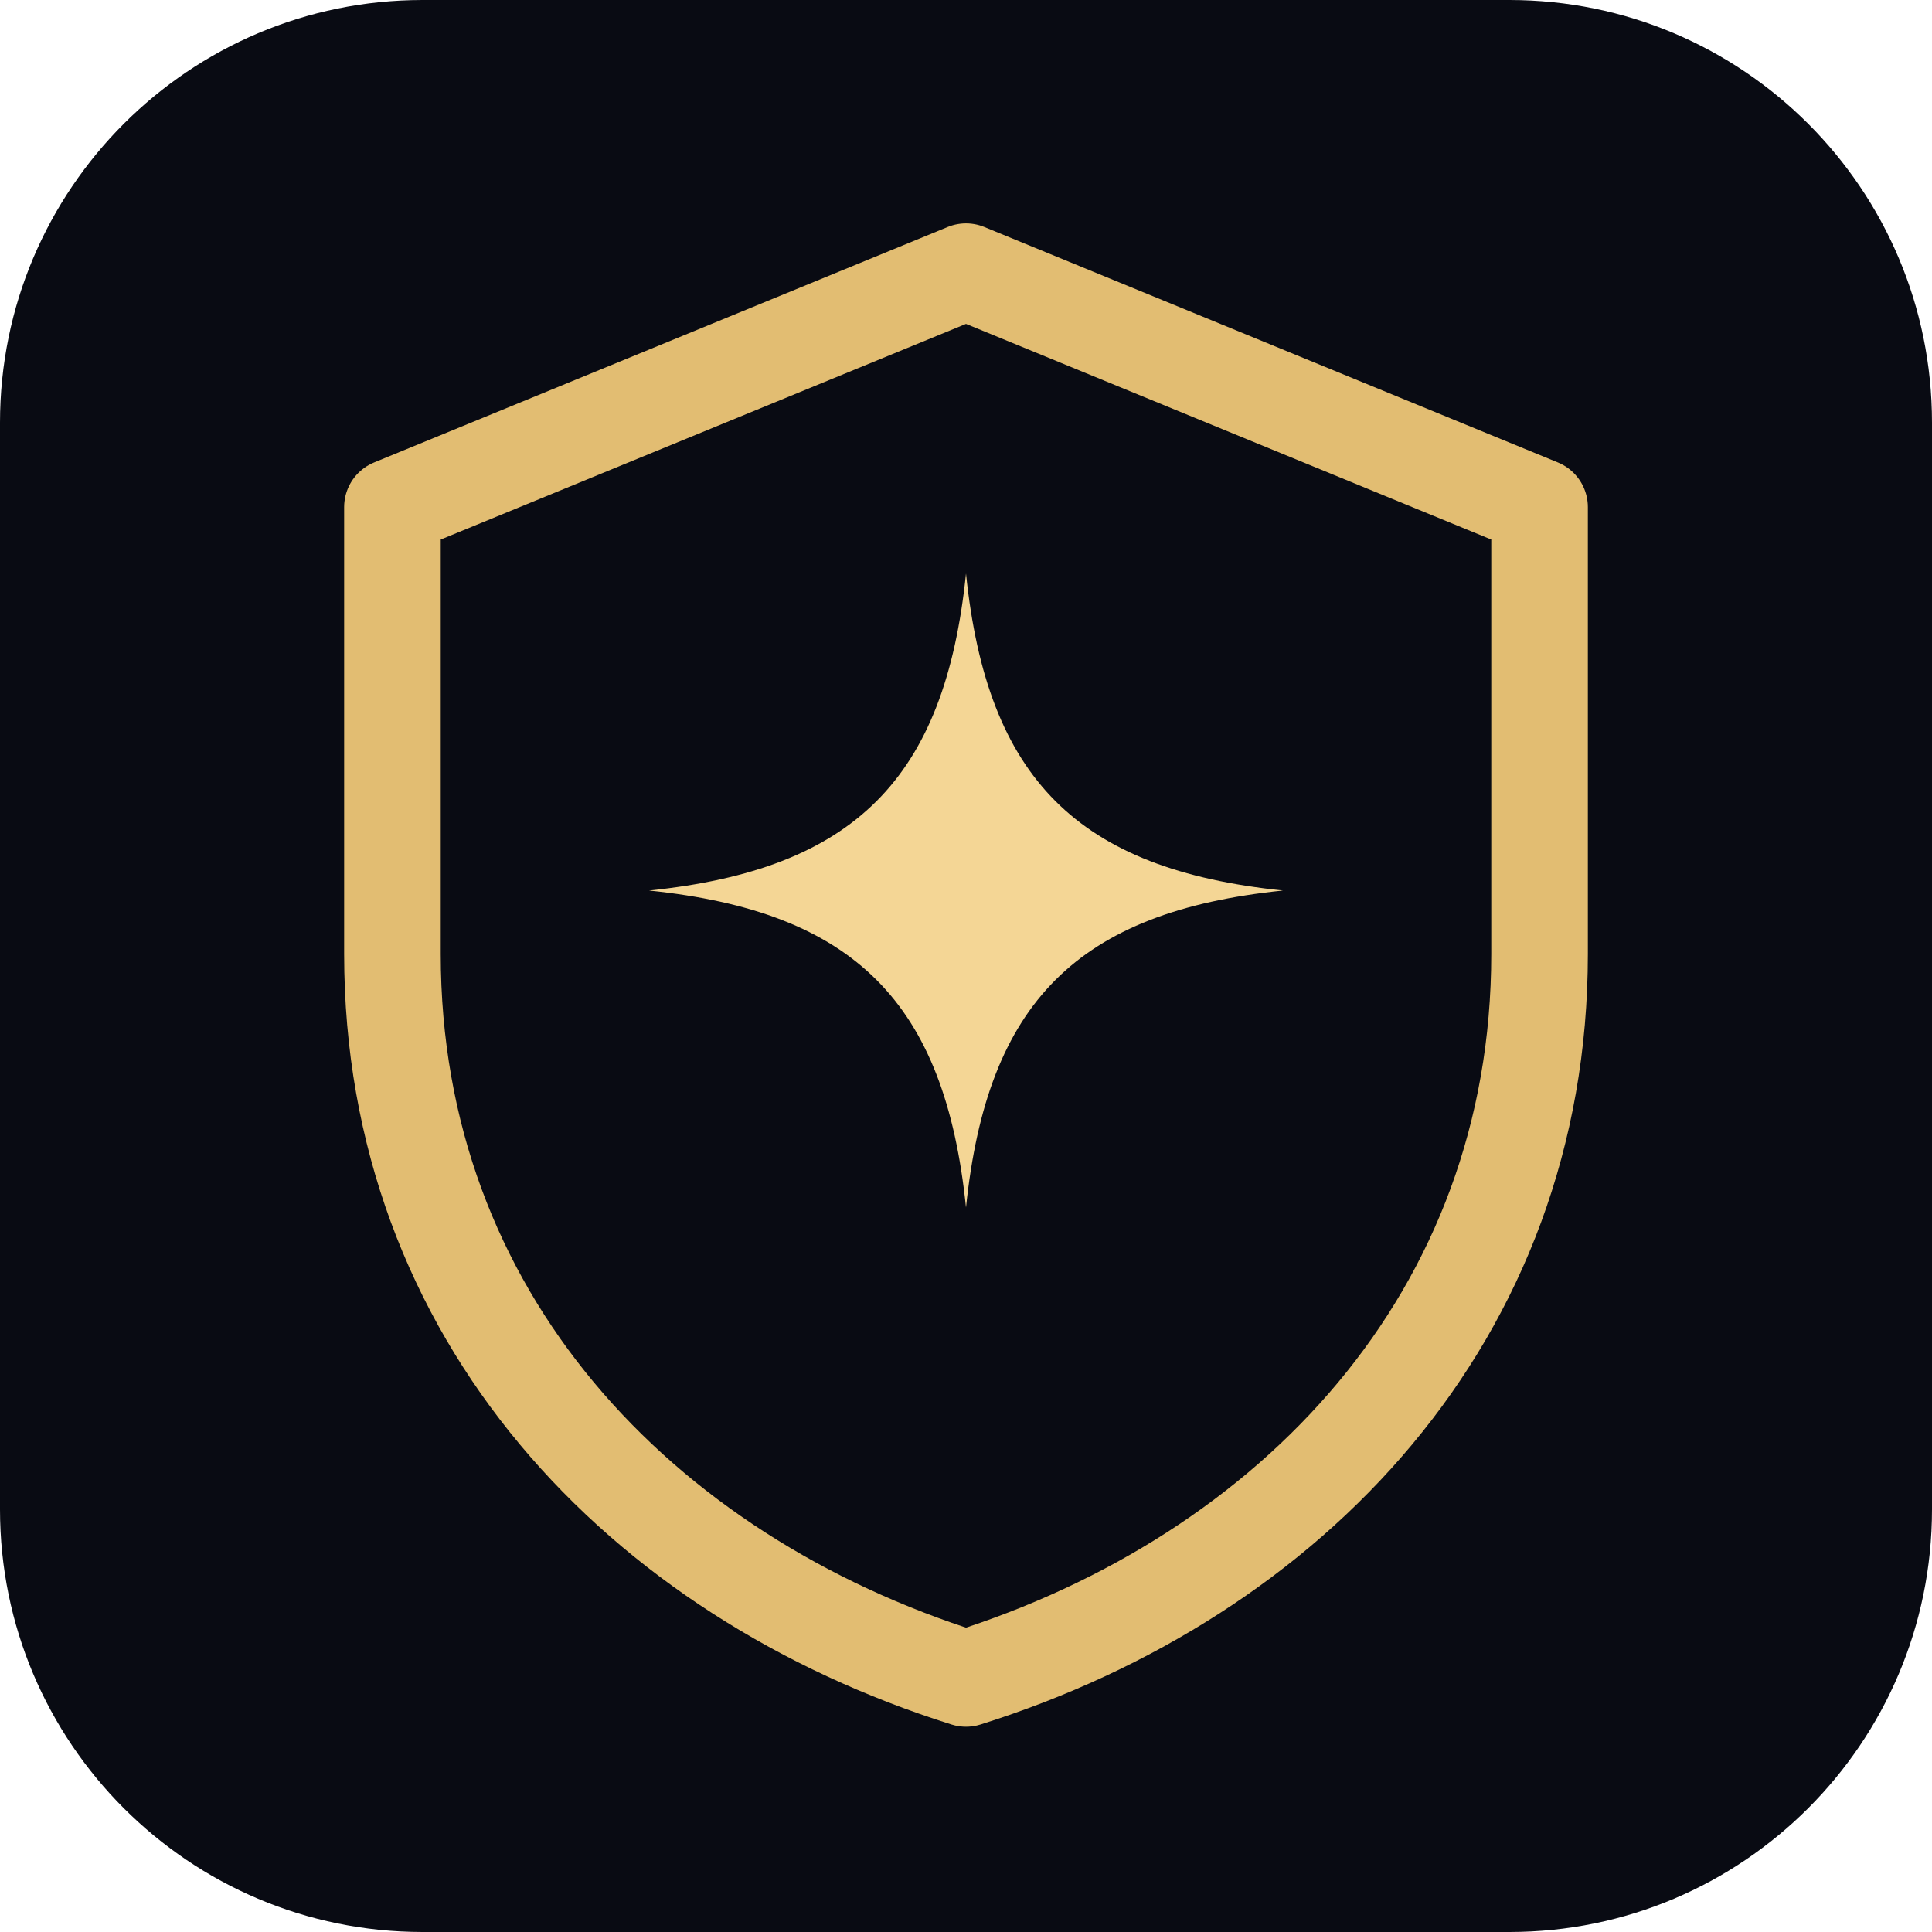
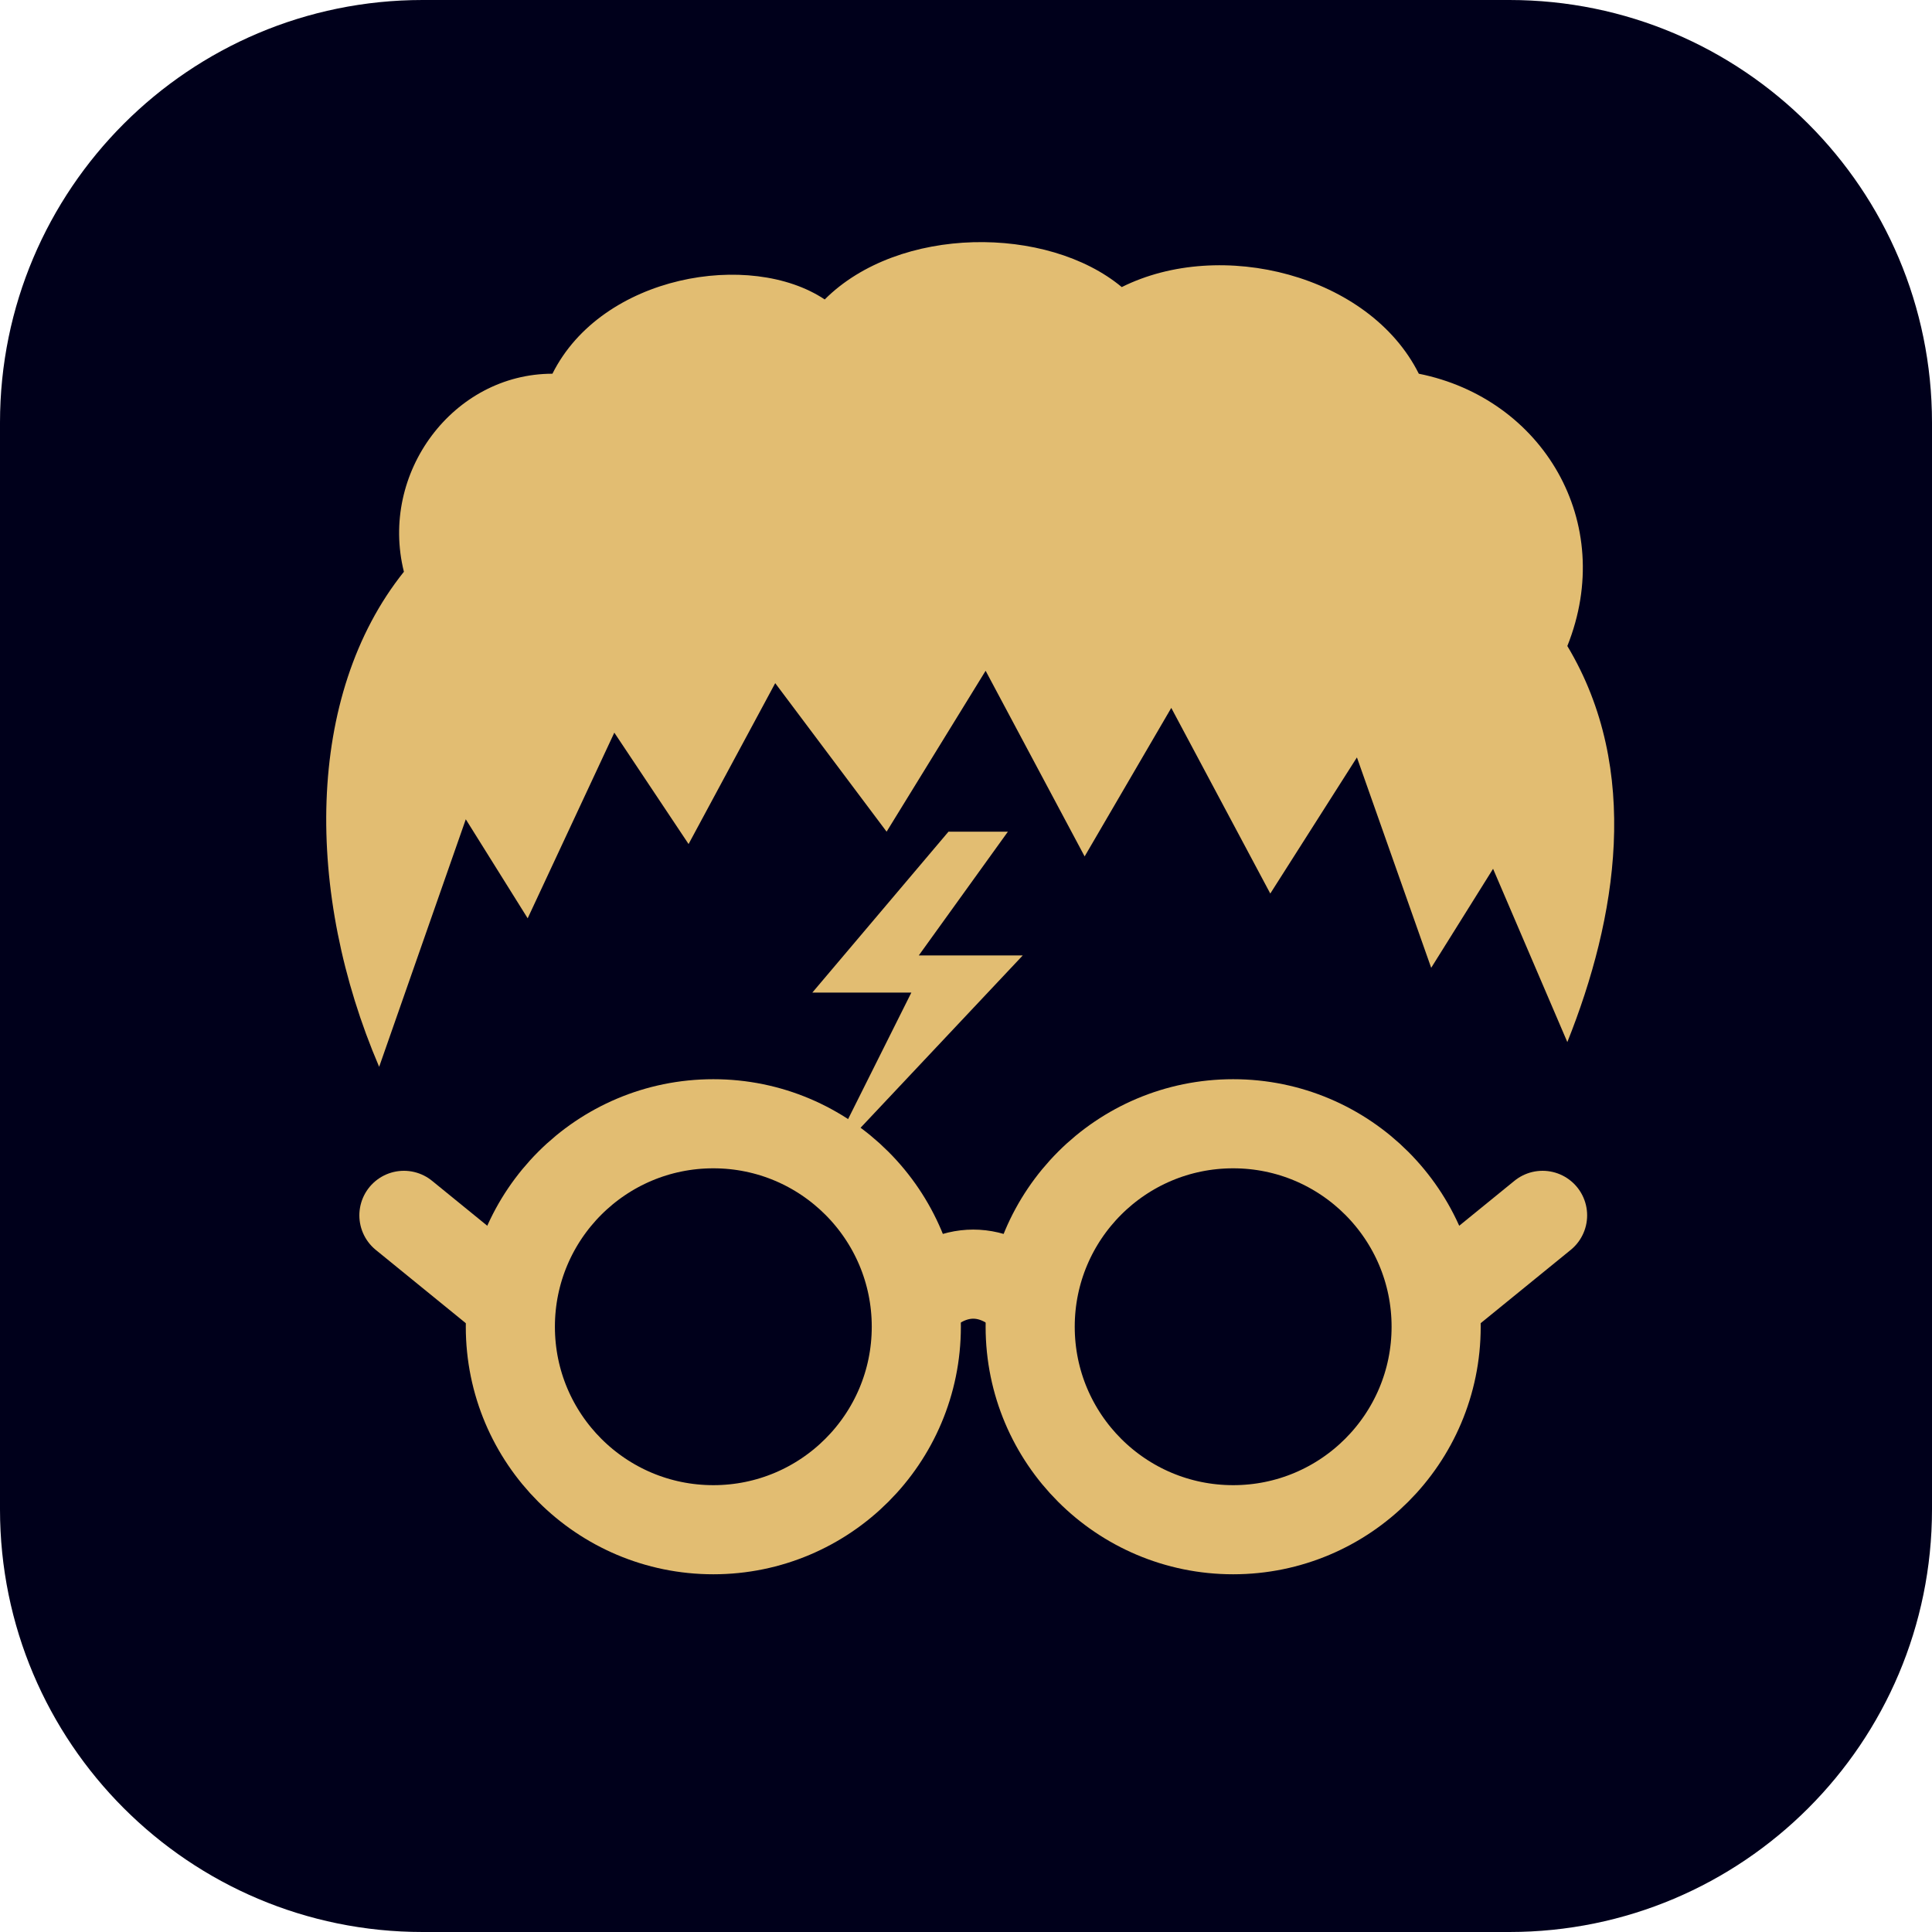
- <svg xmlns="http://www.w3.org/2000/svg" viewBox="0 0 32 32">
-   <rect width="32" height="32" rx="7" fill="#090b13" />
-   <path d="M16 4.5 25.5 8.4v7.4c0 6-4.1 10.3-9.5 12-5.4-1.7-9.5-6-9.5-12V8.4L16 4.5Z" fill="none" stroke="#e2bd72" stroke-width="1.6" stroke-linejoin="round" />
-   <path d="M16 9.5c.35 3.4 1.85 4.9 5.25 5.25-3.4.35-4.9 1.85-5.25 5.25-.35-3.4-1.85-4.9-5.25-5.25 3.4-.35 4.9-1.85 5.25-5.25Z" fill="#f4d695" />
+ <svg xmlns="http://www.w3.org/2000/svg" viewBox="0 0 64 64">
+   <rect width="64" height="64" rx="14" fill="#00001b" />
+   <g transform="translate(6 5) scale(0.82)" fill="#e2bd72">
+     <path d="M8 37C5 30 5 22 9 17c-1-4 2-8 6-8 2-4 8-5 11-3 3-3 9-3 12-.5 4-2 10-.5 12 3.5 5 1 8 6 6 11 3 5 2 11 0 16l-3-7-2.5 4-3-8.5-3.5 5.5-4-7.5-3.5 6-4-7.5-4 6.5-4.5-6-3.5 6.5-3-4.5-3.5 7.5-2.5-4Z" />
+     <path d="M31 27.5 25.5 34h4l-3.5 7 8-8.5h-4.2l3.6-5Z" />
+     <g fill="none" stroke="#e2bd72" stroke-width="3.6" stroke-linecap="round">
+       <circle cx="21.5" cy="47.5" r="8.2" />
+       <circle cx="42.5" cy="47.5" r="8.2" />
+       <path d="M29.7 46.5c1.4-1.5 3.2-1.5 4.6 0M13.3 46.5 9 43M50.7 46.5l4.3-3.5" />
+     </g>
+   </g>
</svg>
